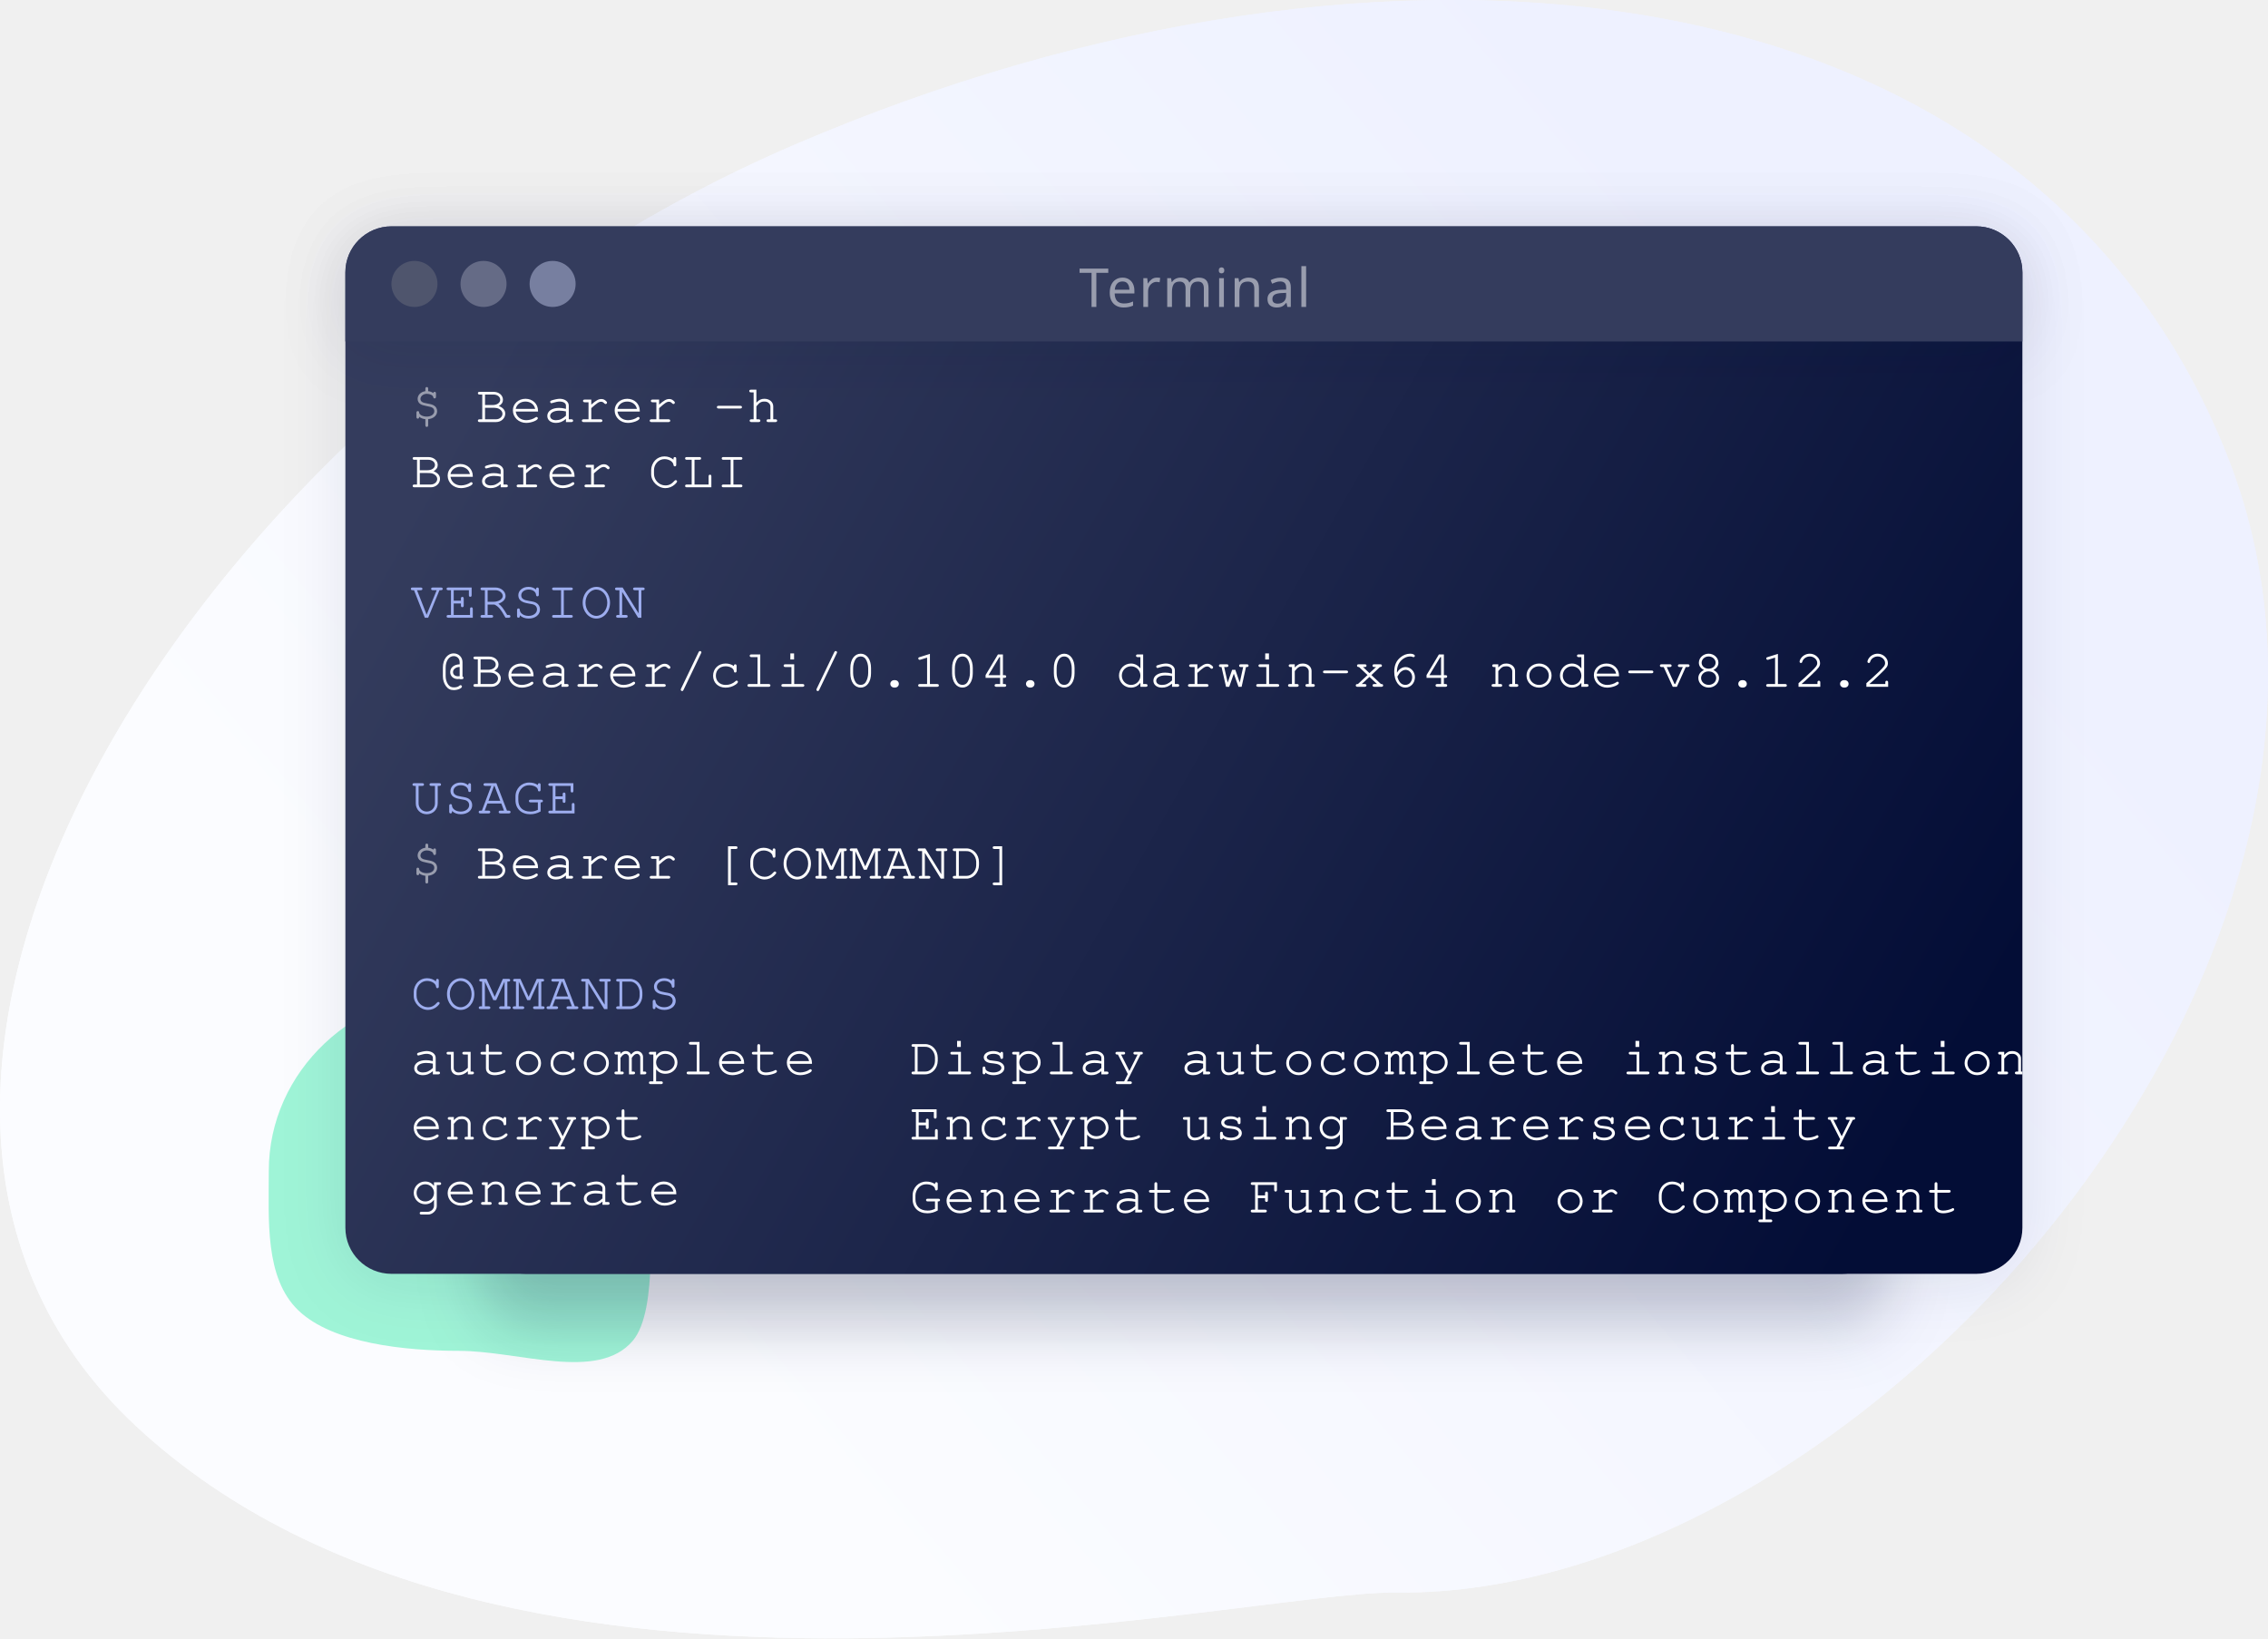
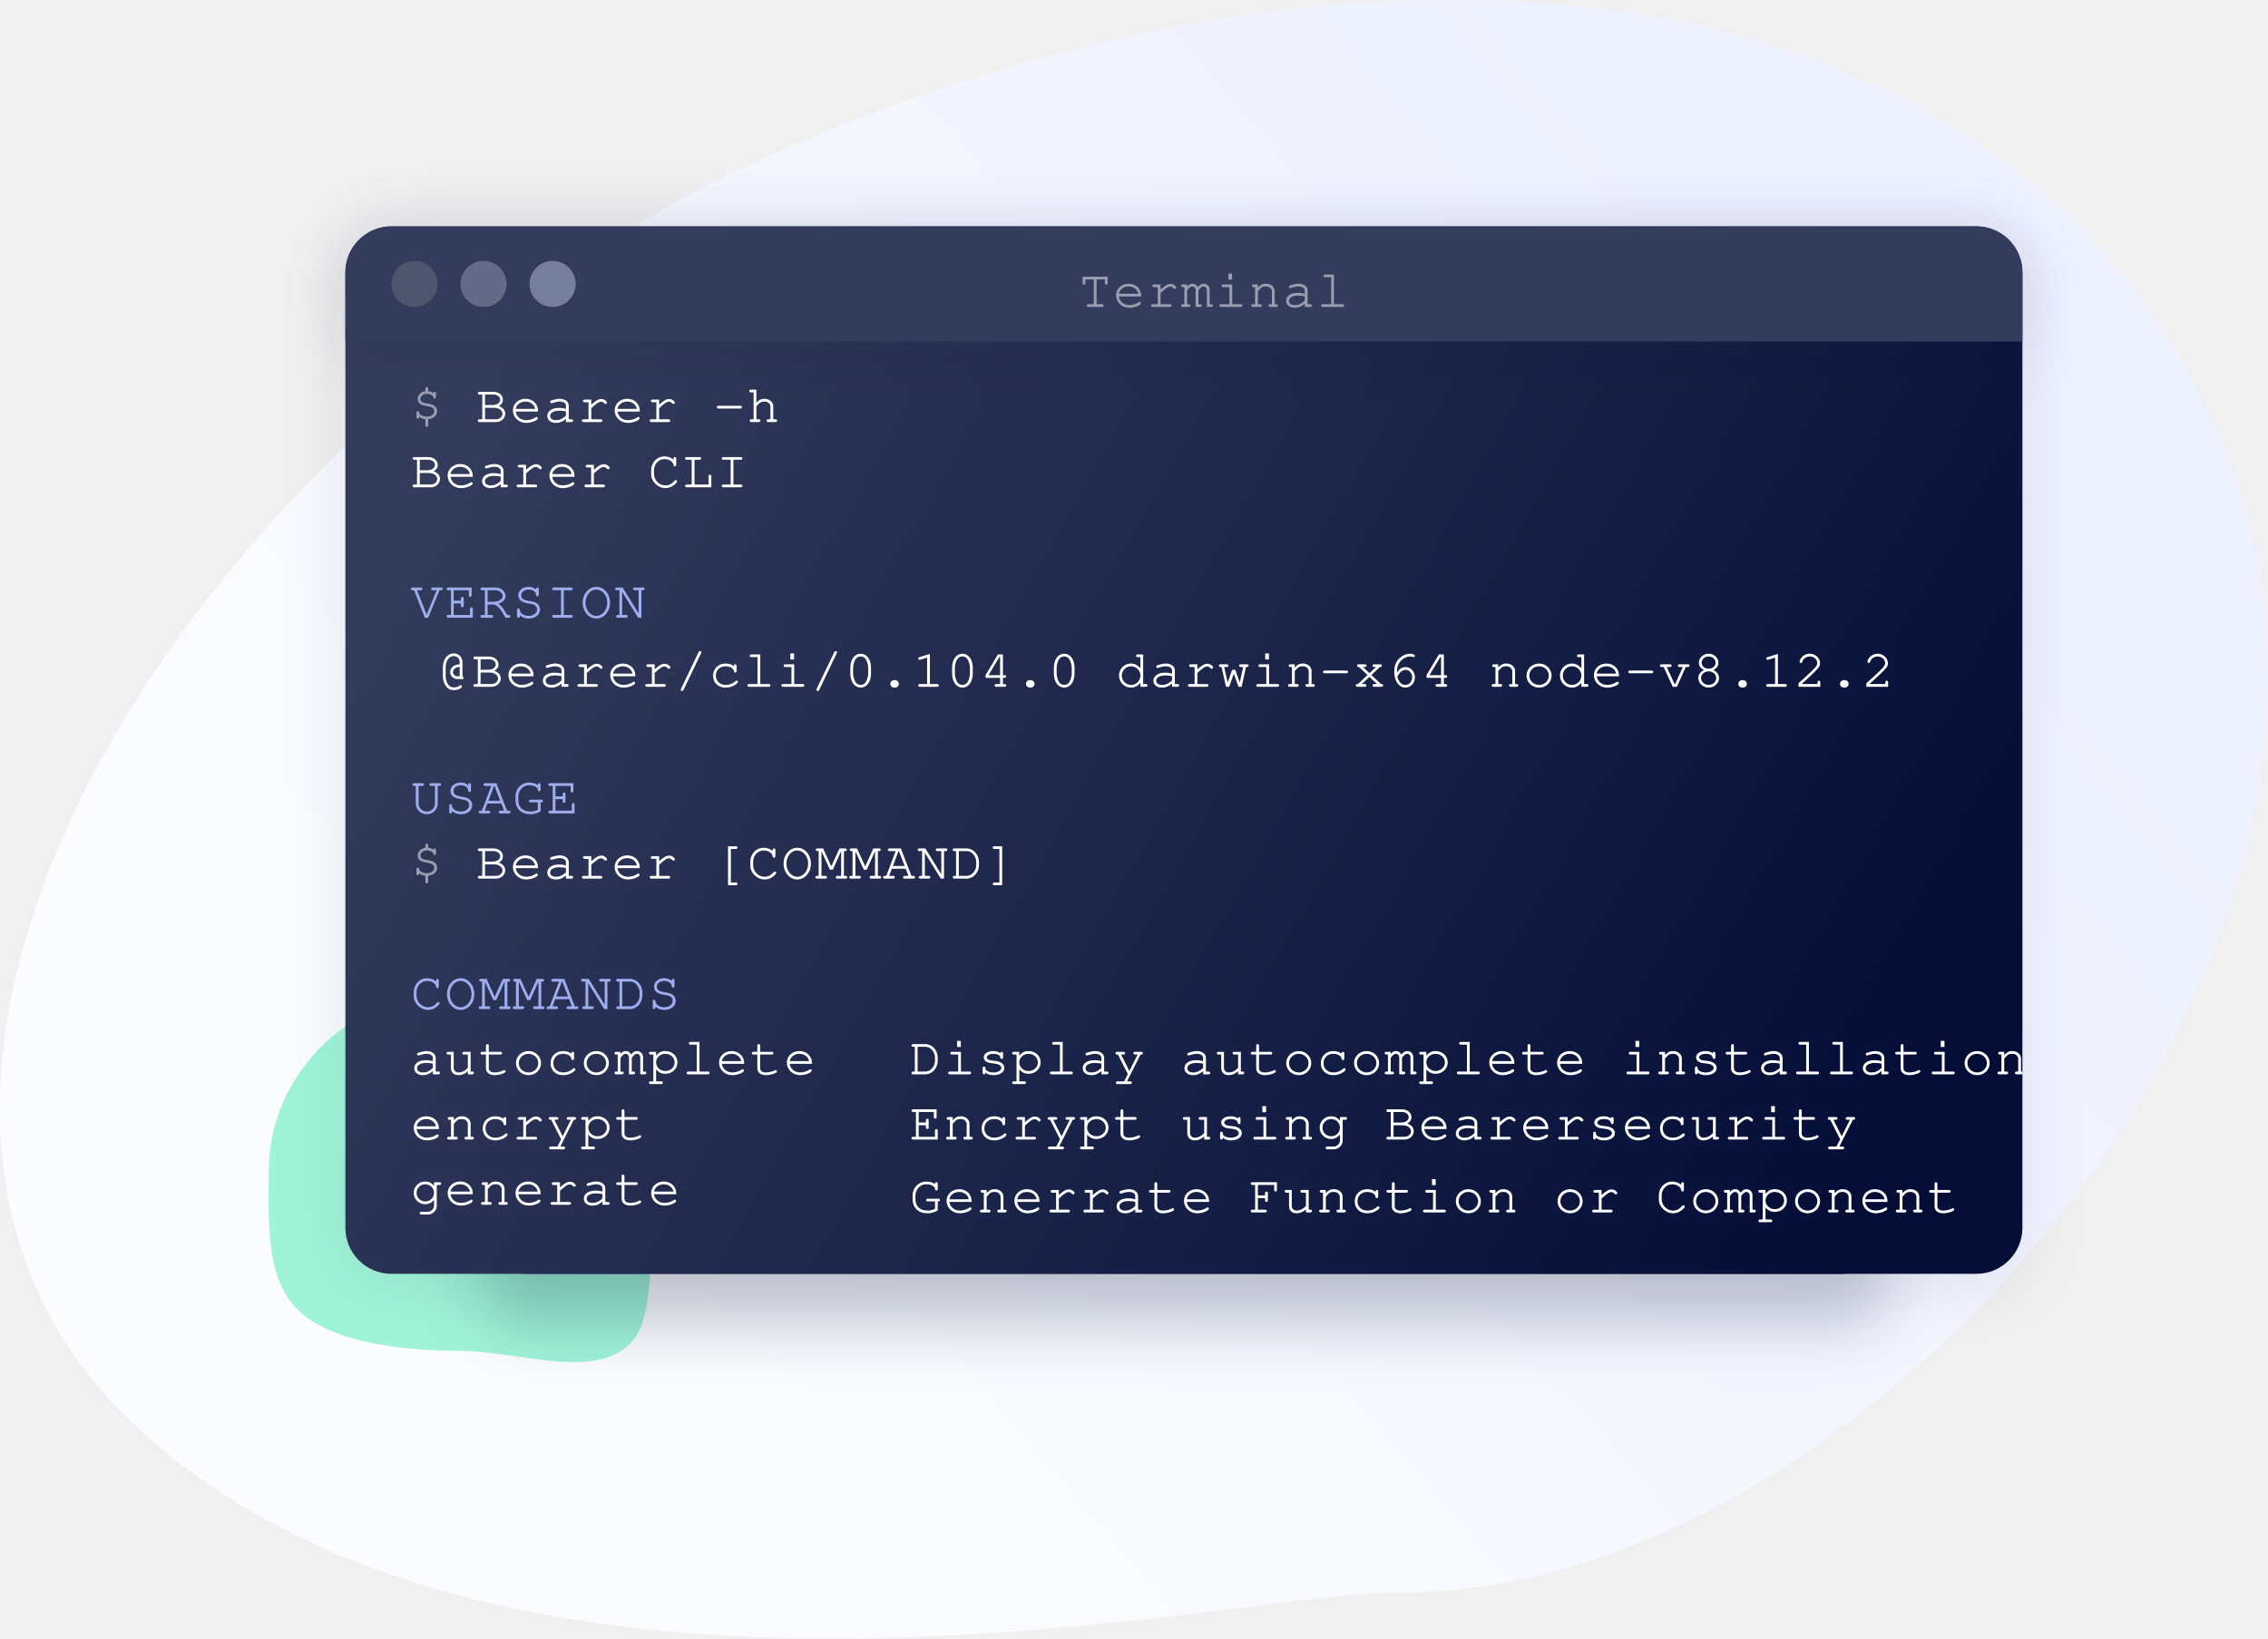
<svg xmlns="http://www.w3.org/2000/svg" xmlns:xlink="http://www.w3.org/1999/xlink" width="591px" height="427px" viewBox="0 0 591 427" version="1.1">
+   <style> * {font-family:"Courier"}</style>
  <defs>
    <linearGradient x1="22.52%" y1="69.695%" x2="85.966%" y2="30.667%" id="linearGradient-1">
      <stop stop-color="#FBFCFF" offset="0%" />
      <stop stop-color="#EEF1FF" offset="100%" />
    </linearGradient>
    <linearGradient x1="100%" y1="58.082%" x2="1.8%" y2="42.41%" id="linearGradient-2">
      <stop stop-color="#030D36" offset="0%" />
      <stop stop-color="#343C5D" offset="100%" />
    </linearGradient>
    <rect id="path-3" x="125" y="177" width="367" height="155" rx="12" />
    <filter x="-8.4%" y="-11.0%" width="116.9%" height="140.0%" filterUnits="objectBoundingBox" id="filter-4">
      <feOffset dx="0" dy="14" in="SourceAlpha" result="shadowOffsetOuter1" />
      <feGaussianBlur stdDeviation="8" in="shadowOffsetOuter1" result="shadowBlurOuter1" />
      <feColorMatrix values="0 0 0 0 0.012   0 0 0 0 0.051   0 0 0 0 0.212  0 0 0 0.195 0" type="matrix" in="shadowBlurOuter1" />
    </filter>
    <linearGradient x1="100%" y1="67.683%" x2="1.8%" y2="33.393%" id="linearGradient-5">
      <stop stop-color="#030D36" offset="0%" />
      <stop stop-color="#343C5D" offset="100%" />
    </linearGradient>
    <rect id="path-6" x="0" y="0" width="437" height="273" rx="12" />
    <filter x="-6.1%" y="-9.0%" width="112.1%" height="119.4%" filterUnits="objectBoundingBox" id="filter-8">
      <feOffset dx="0" dy="2" in="SourceAlpha" result="shadowOffsetOuter1" />
      <feGaussianBlur stdDeviation="8.5" in="shadowOffsetOuter1" result="shadowBlurOuter1" />
      <feColorMatrix values="0 0 0 0 0.012   0 0 0 0 0.051   0 0 0 0 0.212  0 0 0 0.092 0" type="matrix" in="shadowBlurOuter1" />
    </filter>
    <path d="M12,0 L425,0 C431.627,-1.21743675e-15 437,5.373 437,12 L437,30 L0,30 L0,12 C-8.11624501e-16,5.373 5.373,1.21743675e-15 12,0 Z" id="path-9" />
    <filter x="-6.1%" y="-81.7%" width="112.1%" height="276.7%" filterUnits="objectBoundingBox" id="filter-11">
      <feOffset dx="0" dy="2" in="SourceAlpha" result="shadowOffsetOuter1" />
      <feGaussianBlur stdDeviation="8.5" in="shadowOffsetOuter1" result="shadowBlurOuter1" />
      <feColorMatrix values="0 0 0 0 0.012   0 0 0 0 0.051   0 0 0 0 0.212  0 0 0 0.092 0" type="matrix" in="shadowBlurOuter1" />
    </filter>
  </defs>
  <g id="Hub" stroke="none" stroke-width="1" fill="none" fill-rule="evenodd">
    <g id="Product-Framework" transform="translate(-671, -568)">
      <g id="CommandLineTool" transform="translate(671, 568)">
        <path d="M580.335,118.693 C632.057,249.193 485.253,416.488 363.709,415.065 C323.491,414.594 132.504,461.733 35.602,371.829 C-61.3,281.925 54.143,103.263 207.306,37.606 C360.468,-28.05 528.612,-11.806 580.335,118.693 Z" id="Path-4" fill="url(#linearGradient-1)" />
        <path d="M397.837,132 C425.391,132 447.727,100.888 447.727,74.245 C447.727,67.125 450.591,53.829 447.727,47.745 C439.875,31.063 418.028,26.002 397.837,26.002 C381.873,26.002 357.079,25.593 347.947,36.873 C341.317,45.064 347.947,63.037 347.947,74.245 C347.947,100.888 370.283,132 397.837,132 Z" id="home-PM-BG" fill-opacity="0.061" fill="#0FE49B" fill-rule="nonzero" />
        <path d="M580.335,118.693 C632.057,249.193 485.253,416.488 363.709,415.065 C323.491,414.594 132.504,461.733 35.602,371.829 C-61.3,281.925 54.143,103.263 207.306,37.606 C360.468,-28.05 528.612,-11.806 580.335,118.693 Z" id="Path-4" fill="url(#linearGradient-1)" />
        <path d="M119.566,352.071 C135.222,352.071 155.829,360.173 164.904,349.428 C171.683,341.401 169.089,316.236 169.089,305.157 C169.089,293.001 172.909,267.897 164.904,259.564 C155.846,250.133 134.086,258.242 119.566,258.242 C92.215,258.242 70.043,279.246 70.043,305.157 C70.043,317.948 68.952,333.036 77.716,341.499 C86.703,350.178 105.718,352.071 119.566,352.071 Z" id="home-BE-BG" fill="#9FF4D7" fill-rule="nonzero" />
        <g id="Mask">
          <use fill="black" fill-opacity="1" filter="url(#filter-4)" xlink:href="#path-3" />
          <use fill="url(#linearGradient-2)" fill-rule="evenodd" xlink:href="#path-3" />
        </g>
        <g id="$-Bearer--h-Bearer-C" transform="translate(90, 59)">
          <mask id="mask-7" fill="white">
            <use xlink:href="#path-6" />
          </mask>
          <g id="Mask">
            <use fill="black" fill-opacity="1" filter="url(#filter-8)" xlink:href="#path-6" />
            <use fill="url(#linearGradient-5)" fill-rule="evenodd" xlink:href="#path-6" />
          </g>
-           <text id="$-Bearer-CLI-VERSION" mask="url(#mask-7)" font-family="Courier" font-size="14" font-weight="normal" letter-spacing="0.438">
+           <text id="$-Bearer-CLI-VERSION" mask="url(#mask-7)" font-size="14" font-weight="normal" letter-spacing="0.438">
            <tspan x="17" y="51" fill="#999DAE">$</tspan>
            <tspan x="25.839" y="51" fill="#FFFFFF"> </tspan>
            <tspan x="17" y="68" fill="#FFFFFF">Bearer CLI</tspan>
            <tspan x="17" y="85" fill="#FFFFFF" />
            <tspan x="17" y="102" fill="#9DADEE">VERSION</tspan>
            <tspan x="78.872" y="102" fill="#FFFFFF" />
            <tspan x="17" y="119" fill="#FFFFFF" />
            <tspan x="17" y="136" fill="#FFFFFF" />
            <tspan x="17" y="153" fill="#9DADEE">USAGE</tspan>
            <tspan x="61.194" y="153" fill="#FFFFFF" />
            <tspan x="17" y="170" fill="#999DAE">$</tspan>
            <tspan x="25.839" y="170" fill="#FFFFFF"> </tspan>
            <tspan x="17" y="187" fill="#FFFFFF" />
            <tspan x="17" y="204" fill="#9DADEE">COMMANDS</tspan>
            <tspan x="87.711" y="204" fill="#FFFFFF" />
            <tspan x="17" y="221" fill="#FFFFFF">autocomplete   </tspan>
            <tspan x="17" y="238" fill="#FFFFFF">encrypt        </tspan>
            <tspan x="17" y="255" fill="#FFFFFF">generate       </tspan>
          </text>
-           <text id="Bearer-[COMMAND]" mask="url(#mask-7)" font-family="Courier" font-size="14" font-weight="normal" letter-spacing="0.438" fill="#FFFFFF">
+           <text id="Bearer-[COMMAND]" mask="url(#mask-7)" font-size="14" font-weight="normal" letter-spacing="0.438" fill="#FFFFFF">
            <tspan x="34" y="170">Bearer [COMMAND]</tspan>
          </text>
-           <text id="Generrate-Function-o" mask="url(#mask-7)" font-family="Courier" font-size="14" font-weight="normal" letter-spacing="0.438" fill="#FFFFFF">
+           <text id="Generrate-Function-o" mask="url(#mask-7)" font-size="14" font-weight="normal" letter-spacing="0.438" fill="#FFFFFF">
            <tspan x="147" y="257">Generrate Function or Component</tspan>
          </text>
-           <text id="Encrypt-using-Bearer" mask="url(#mask-7)" font-family="Courier" font-size="14" font-weight="normal" letter-spacing="0.438" fill="#FFFFFF">
+           <text id="Encrypt-using-Bearer" mask="url(#mask-7)" font-size="14" font-weight="normal" letter-spacing="0.438" fill="#FFFFFF">
            <tspan x="147" y="238">Encrypt using Bearersecurity</tspan>
          </text>
-           <text id="Display-autocomplete" mask="url(#mask-7)" font-family="Courier" font-size="14" font-weight="normal" letter-spacing="0.438" fill="#FFFFFF">
+           <text id="Display-autocomplete" mask="url(#mask-7)" font-size="14" font-weight="normal" letter-spacing="0.438" fill="#FFFFFF">
            <tspan x="147" y="221">Display autocomplete installationinstructions</tspan>
          </text>
-           <text id="@Bearer/cli/0.104.0" mask="url(#mask-7)" font-family="Courier" font-size="14" font-weight="normal" letter-spacing="0.438" fill="#FFFFFF">
+           <text id="@Bearer/cli/0.104.0" mask="url(#mask-7)" font-size="14" font-weight="normal" letter-spacing="0.438" fill="#FFFFFF">
            <tspan x="24" y="120"> @Bearer/cli/0.104.0 darwin-x64 node-v8.12.2</tspan>
          </text>
-           <text id="Bearer--h" mask="url(#mask-7)" font-family="Courier" font-size="14" font-weight="normal" letter-spacing="0.438" fill="#FFFFFF">
+           <text id="Bearer--h" mask="url(#mask-7)" font-size="14" font-weight="normal" letter-spacing="0.438" fill="#FFFFFF">
            <tspan x="34" y="51">Bearer -h</tspan>
          </text>
          <mask id="mask-10" fill="white">
            <use xlink:href="#path-9" />
          </mask>
          <g id="Mask">
            <use fill="black" fill-opacity="1" filter="url(#filter-11)" xlink:href="#path-9" />
            <use fill="#343C5D" fill-rule="evenodd" xlink:href="#path-9" />
          </g>
        </g>
        <circle id="Oval" fill="#4F556D" cx="108" cy="74" r="6" />
        <circle id="Oval" fill="#656B86" cx="126" cy="74" r="6" />
        <circle id="Oval" fill="#777FA0" cx="144" cy="74" r="6" />
        <text id="Terminal" font-family="ProximaNova-Semibold, Proxima Nova" font-size="14" font-weight="500" letter-spacing="0.438" fill="#999DAE">
          <tspan x="281.171" y="80">Terminal</tspan>
        </text>
      </g>
    </g>
  </g>
</svg>
